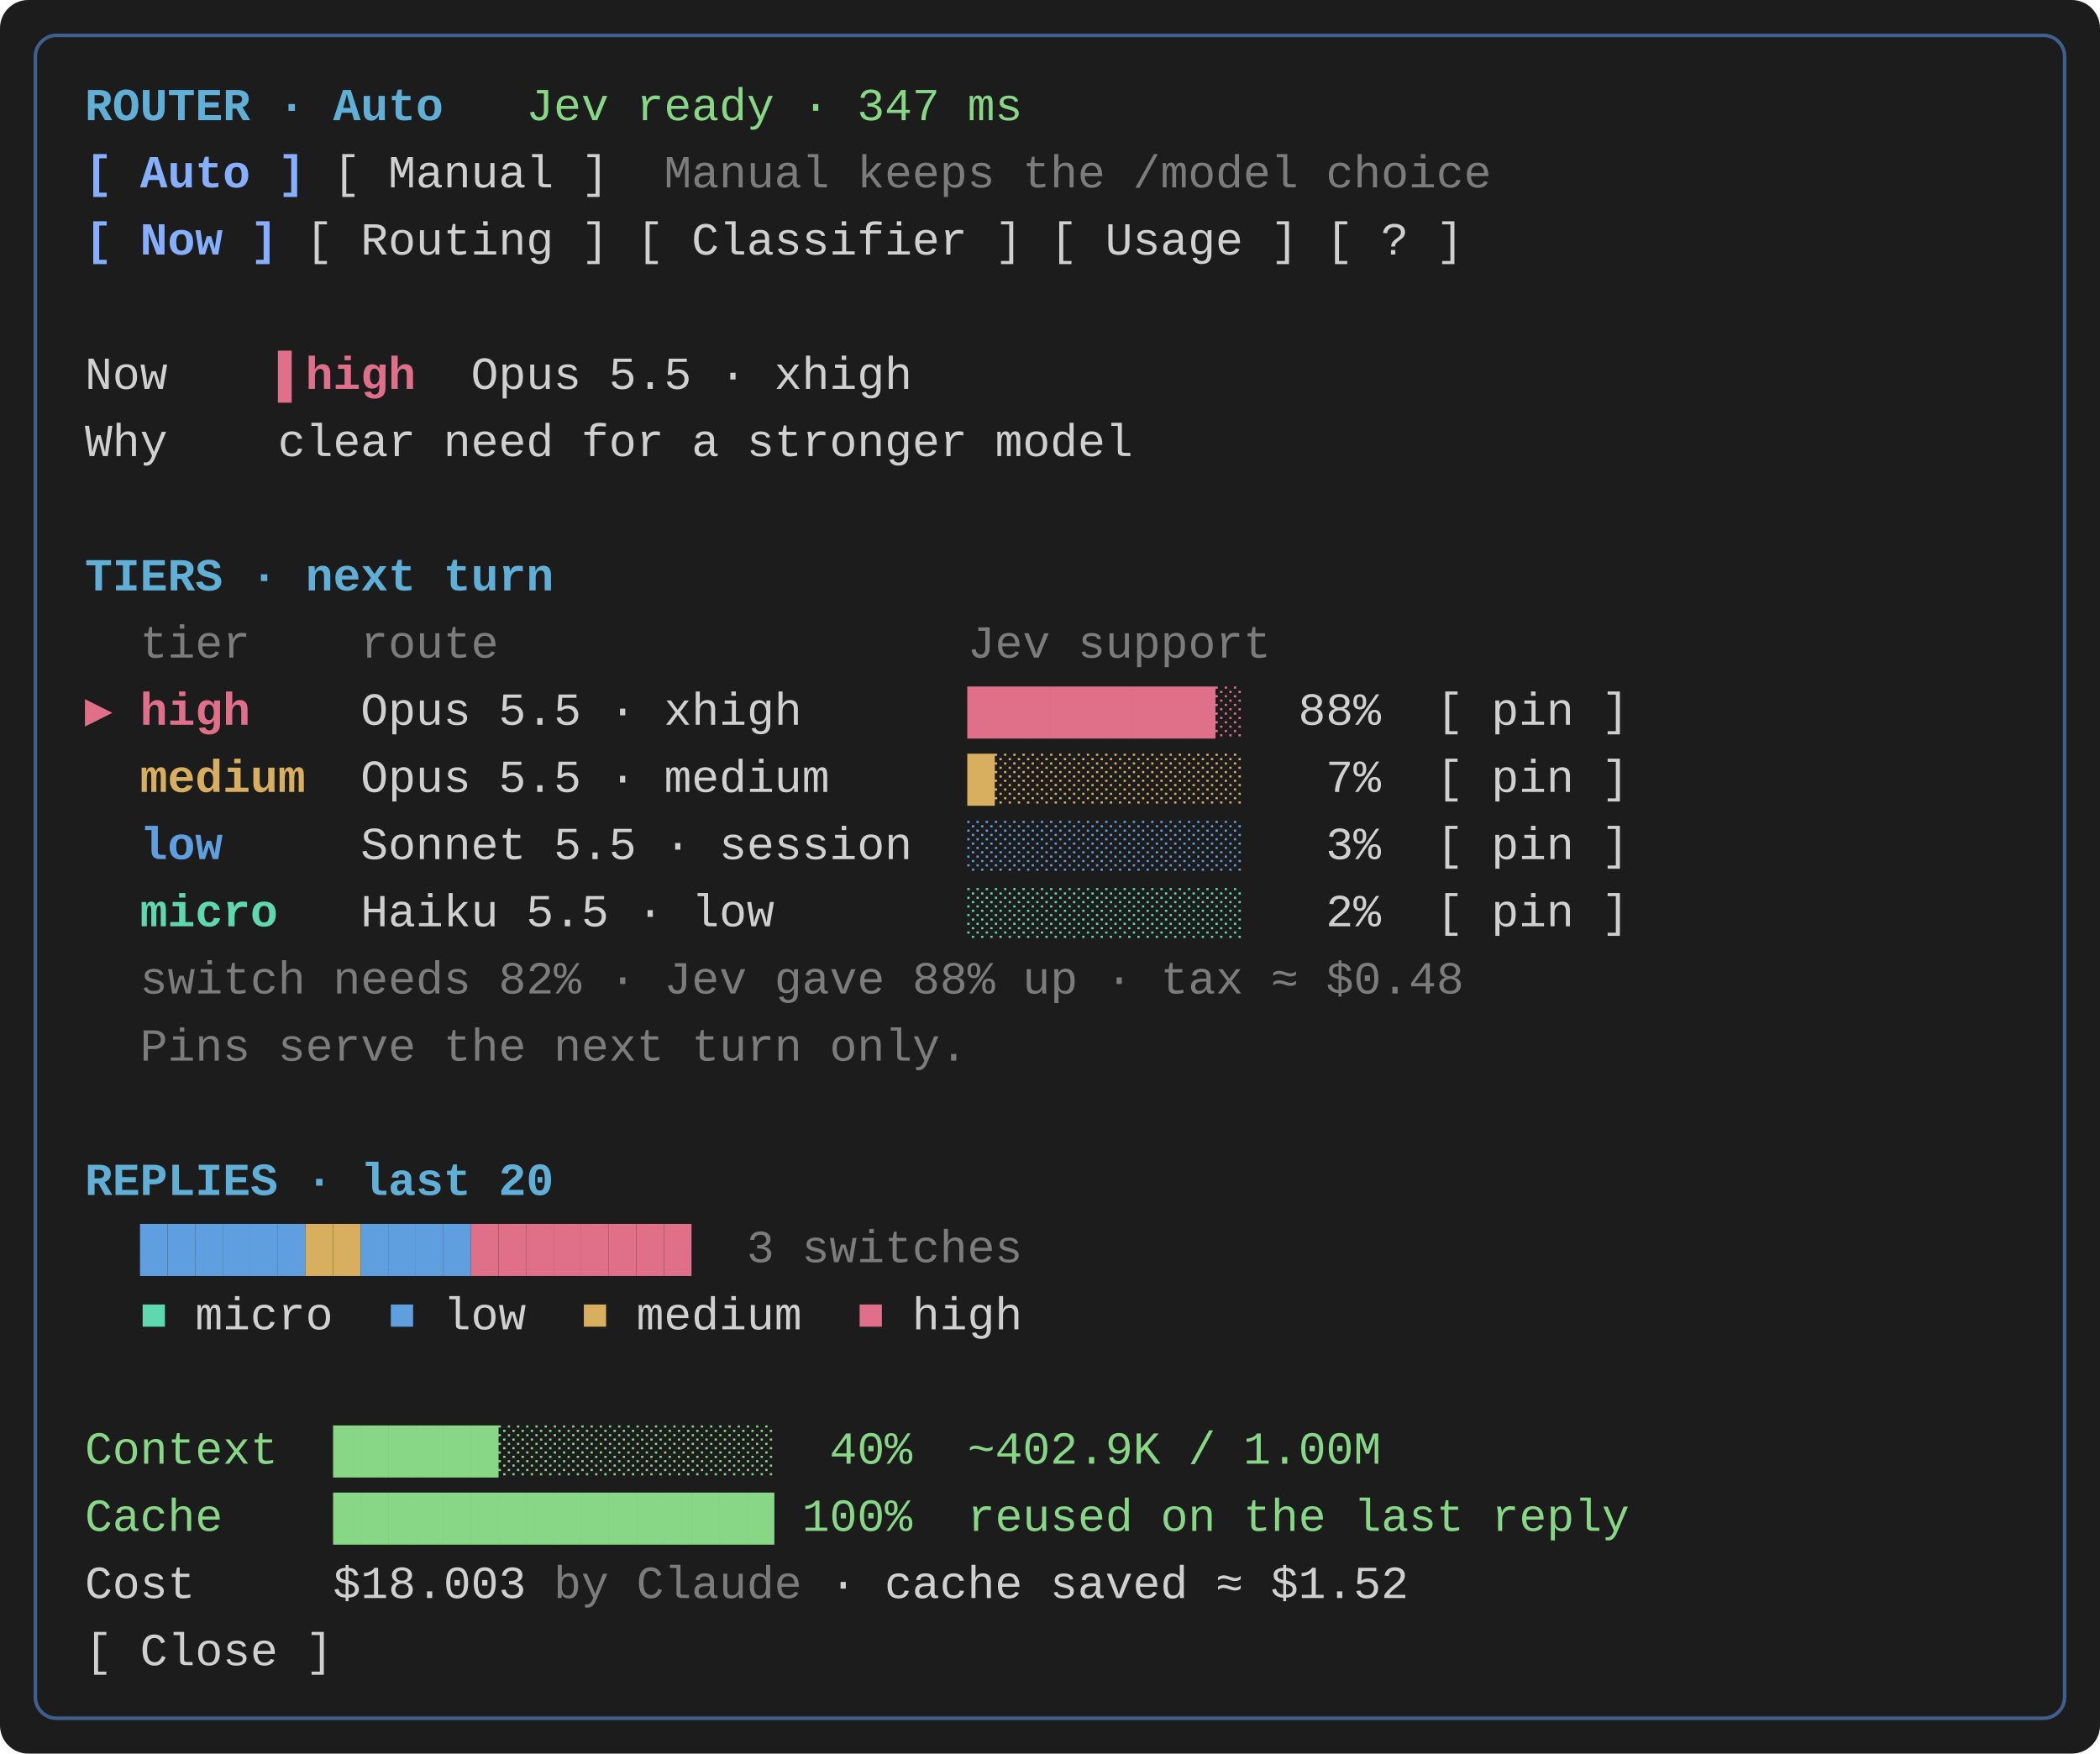
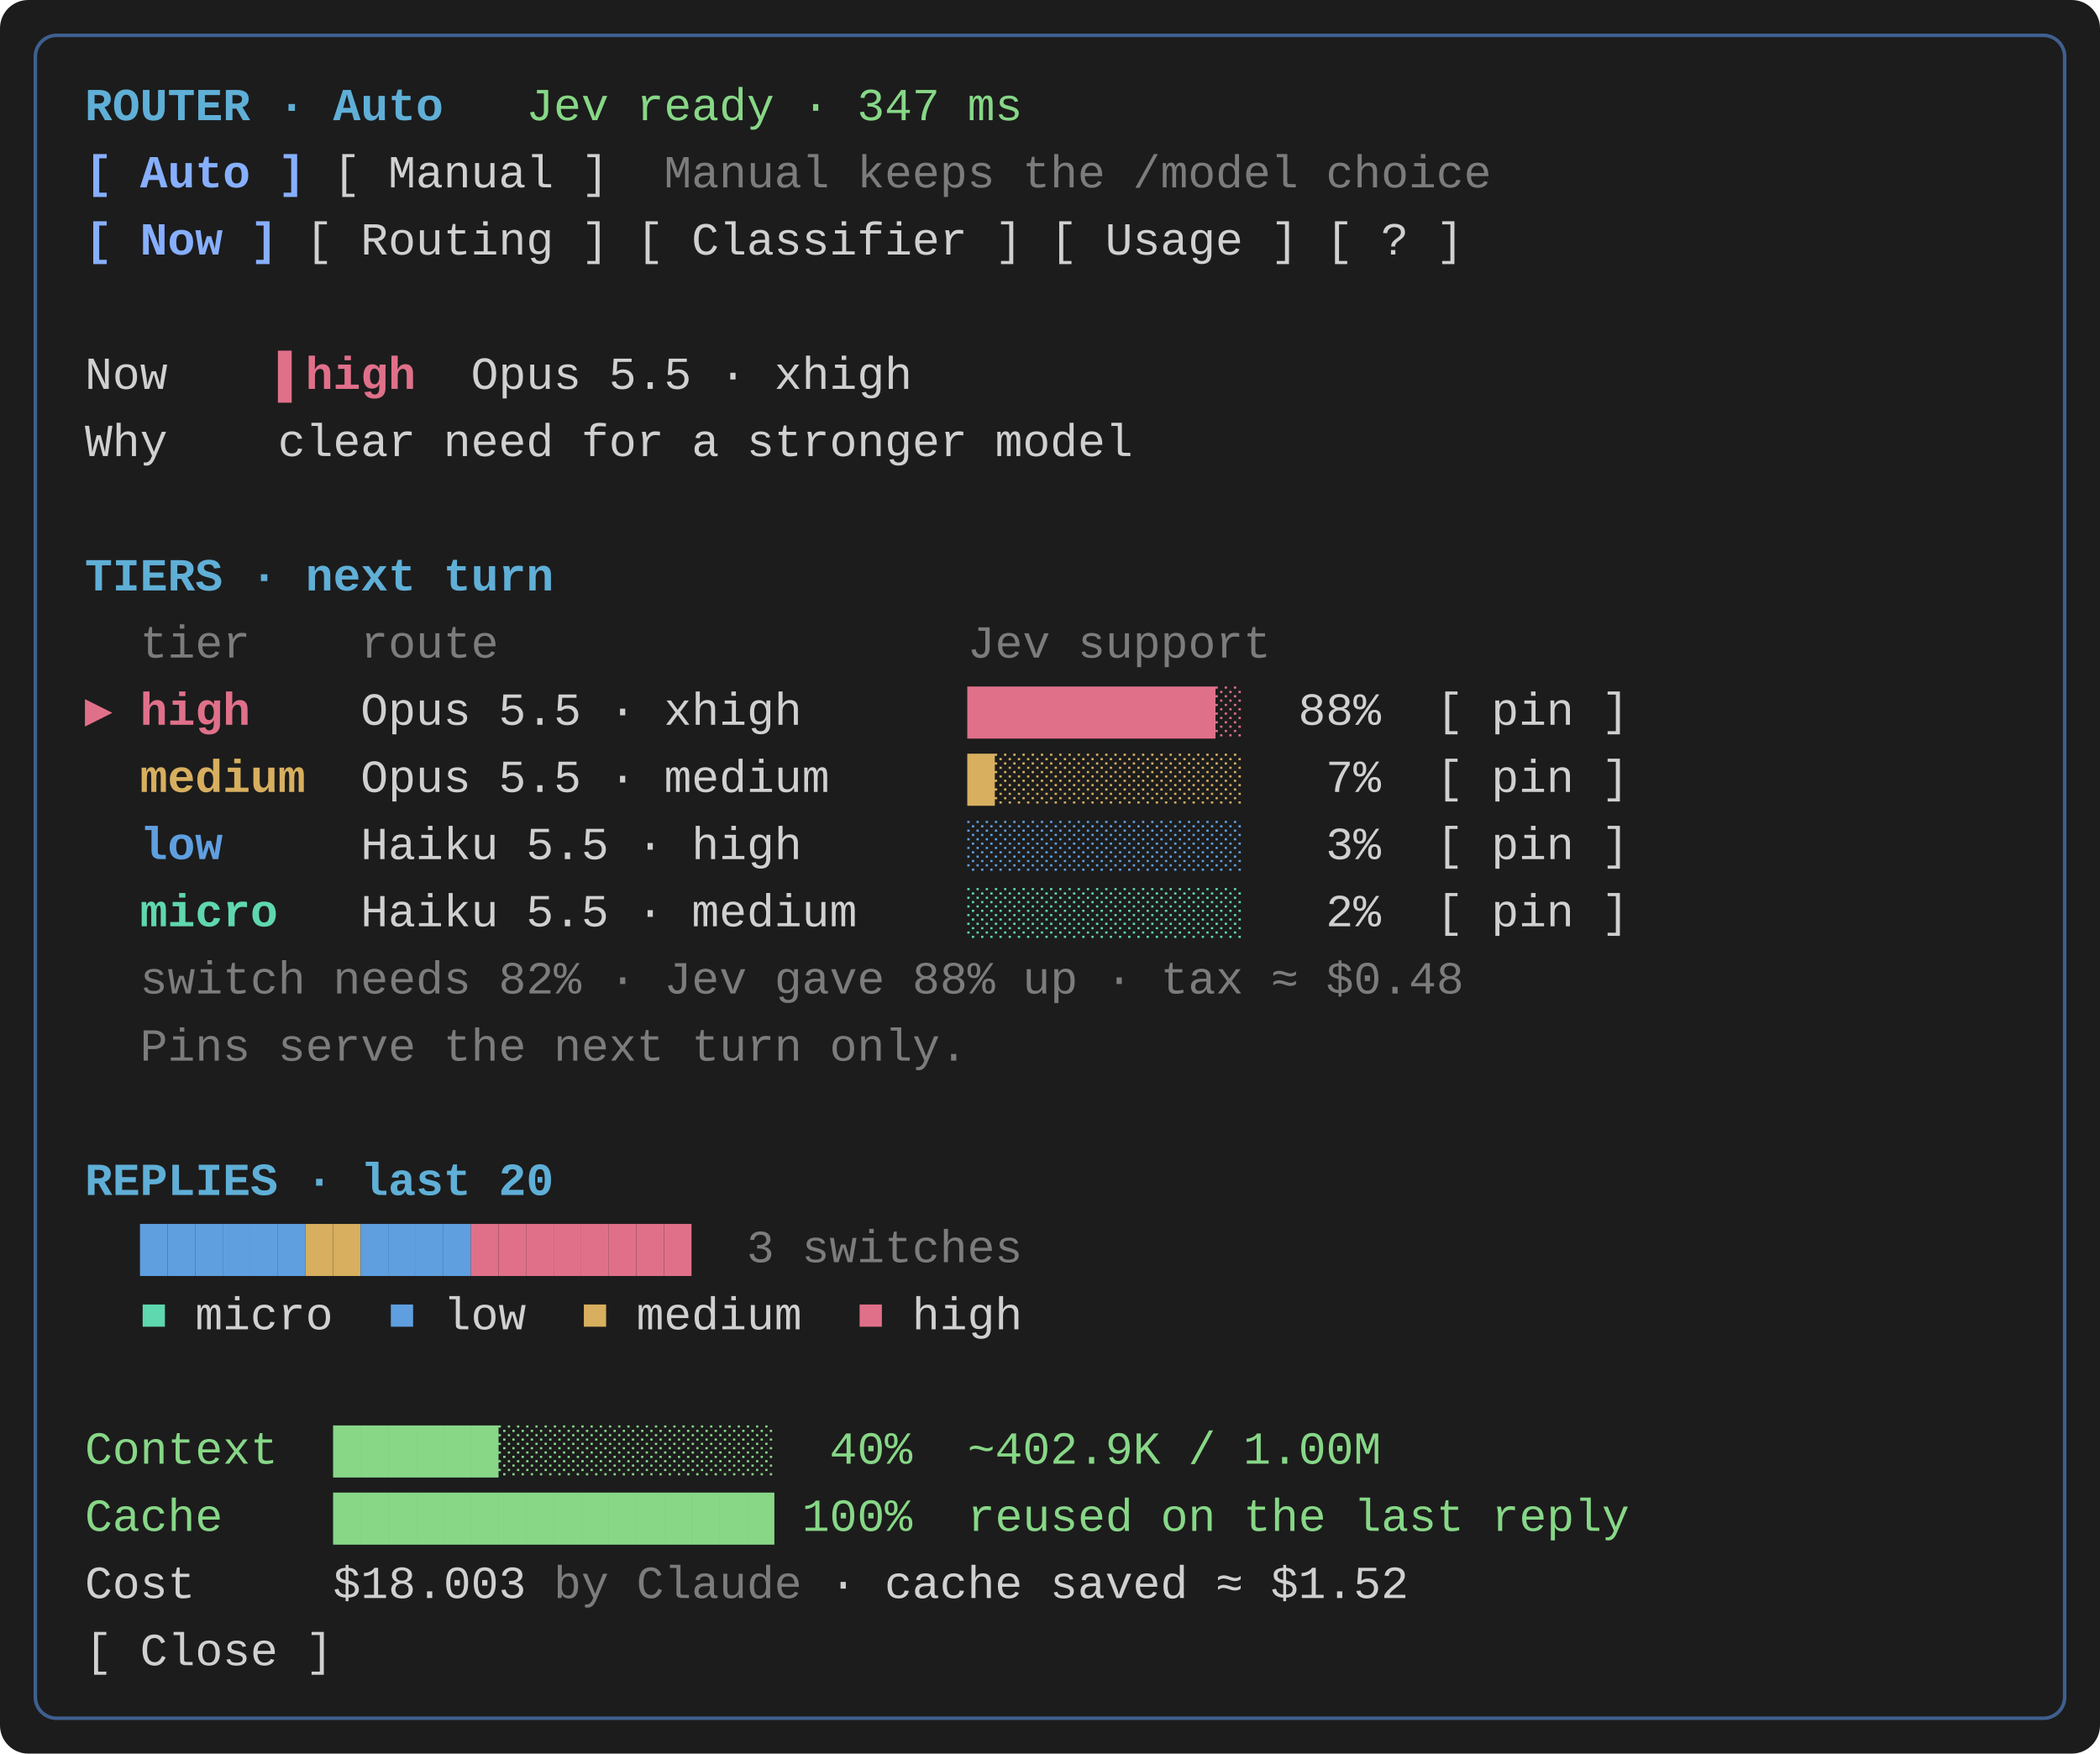
<svg xmlns="http://www.w3.org/2000/svg" viewBox="0 0 594 496" role="img" aria-labelledby="title desc">
  <style>
    text { font-family: ui-monospace, SFMono-Regular, Menlo, Consolas, 'Liberation Mono', monospace; font-size: 13px; }
    .cap { font-family: system-ui, -apple-system, 'Segoe UI', sans-serif; font-size: 12px; fill: #9a988f; }
  </style>
  <rect width="594" height="496" rx="8" fill="#1c1c1c" />
  <rect x="10" y="10" width="574" height="476" rx="6" fill="none" stroke="#3f5f8f" />
  <text x="24.0" y="34" fill="#5fafd7" font-weight="700" xml:space="preserve">ROUTER · Auto</text>
  <text x="148.8" y="34" fill="#87d787" xml:space="preserve">Jev ready · 347 ms</text>
  <text x="24.0" y="53" fill="#87afff" font-weight="700" xml:space="preserve">[ Auto ]</text>
  <text x="94.2" y="53" fill="#d0d0d0" xml:space="preserve">[ Manual ]</text>
  <text x="172.2" y="53" fill="#7c7c7c" xml:space="preserve">  Manual keeps the /model choice</text>
  <text x="24.0" y="72" fill="#87afff" font-weight="700" xml:space="preserve">[ Now ]</text>
  <text x="86.4" y="72" fill="#d0d0d0" xml:space="preserve">[ Routing ]</text>
  <text x="180.0" y="72" fill="#d0d0d0" xml:space="preserve">[ Classifier ]</text>
  <text x="297.0" y="72" fill="#d0d0d0" xml:space="preserve">[ Usage ]</text>
  <text x="375.0" y="72" fill="#d0d0d0" xml:space="preserve">[ ? ]</text>
  <text x="24.0" y="110" fill="#d0d0d0" xml:space="preserve">Now    </text>
  <text x="78.6" y="110" fill="#e0708a" font-weight="700" xml:space="preserve">▌high  </text>
  <text x="133.2" y="110" fill="#d0d0d0" xml:space="preserve">Opus 5.5 · xhigh</text>
  <text x="24.0" y="129" fill="#d0d0d0" xml:space="preserve">Why    </text>
  <text x="78.6" y="129" fill="#d0d0d0" xml:space="preserve">clear need for a stronger model</text>
  <text x="24.0" y="167" fill="#5fafd7" font-weight="700" xml:space="preserve">TIERS · next turn</text>
  <text x="24.0" y="186" fill="#7c7c7c" xml:space="preserve">  tier    route                 Jev support</text>
  <text x="24.0" y="205" fill="#e0708a" font-weight="700" xml:space="preserve">▶ </text>
  <text x="39.6" y="205" fill="#e0708a" font-weight="700" xml:space="preserve">high    </text>
  <text x="102.0" y="205" fill="#d0d0d0" xml:space="preserve">Opus 5.5 · xhigh      </text>
  <text x="273.6" y="205" fill="#e0708a" xml:space="preserve">█████████░</text>
  <text x="351.6" y="205" fill="#d0d0d0" xml:space="preserve">  88%  </text>
  <text x="406.2" y="205" fill="#d0d0d0" xml:space="preserve">[ pin ]</text>
  <text x="39.6" y="224" fill="#d7af5f" font-weight="700" xml:space="preserve">medium  </text>
  <text x="102.0" y="224" fill="#d0d0d0" xml:space="preserve">Opus 5.5 · medium     </text>
  <text x="273.6" y="224" fill="#d7af5f" xml:space="preserve">█░░░░░░░░░</text>
  <text x="351.6" y="224" fill="#d0d0d0" xml:space="preserve">   7%  </text>
  <text x="406.2" y="224" fill="#d0d0d0" xml:space="preserve">[ pin ]</text>
  <text x="39.6" y="243" fill="#5f9fe0" font-weight="700" xml:space="preserve">low     </text>
-   <text x="102.0" y="243" fill="#d0d0d0" xml:space="preserve">Sonnet 5.5 · session  </text>
+   <text x="102.0" y="243" fill="#d0d0d0" xml:space="preserve">Haiku 5.5 · high      </text>
  <text x="273.6" y="243" fill="#5f9fe0" xml:space="preserve">░░░░░░░░░░</text>
  <text x="351.6" y="243" fill="#d0d0d0" xml:space="preserve">   3%  </text>
  <text x="406.2" y="243" fill="#d0d0d0" xml:space="preserve">[ pin ]</text>
  <text x="39.6" y="262" fill="#5fd7af" font-weight="700" xml:space="preserve">micro   </text>
-   <text x="102.0" y="262" fill="#d0d0d0" xml:space="preserve">Haiku 5.5 · low       </text>
+   <text x="102.0" y="262" fill="#d0d0d0" xml:space="preserve">Haiku 5.5 · medium    </text>
  <text x="273.6" y="262" fill="#5fd7af" xml:space="preserve">░░░░░░░░░░</text>
  <text x="351.6" y="262" fill="#d0d0d0" xml:space="preserve">   2%  </text>
  <text x="406.2" y="262" fill="#d0d0d0" xml:space="preserve">[ pin ]</text>
  <text x="24.0" y="281" fill="#7c7c7c" xml:space="preserve">  switch needs 82% · Jev gave 88% up · tax ≈ $0.48</text>
  <text x="24.0" y="300" fill="#7c7c7c" xml:space="preserve">  Pins serve the next turn only.</text>
  <text x="24.0" y="338" fill="#5fafd7" font-weight="700" xml:space="preserve">REPLIES · last 20</text>
  <text x="39.6" y="357" fill="#5f9fe0" font-weight="700" xml:space="preserve">█</text>
  <text x="47.4" y="357" fill="#5f9fe0" font-weight="700" xml:space="preserve">█</text>
  <text x="55.2" y="357" fill="#5f9fe0" font-weight="700" xml:space="preserve">█</text>
  <text x="63.0" y="357" fill="#5f9fe0" font-weight="700" xml:space="preserve">█</text>
  <text x="70.8" y="357" fill="#5f9fe0" font-weight="700" xml:space="preserve">█</text>
  <text x="78.6" y="357" fill="#5f9fe0" font-weight="700" xml:space="preserve">█</text>
  <text x="86.4" y="357" fill="#d7af5f" font-weight="700" xml:space="preserve">█</text>
  <text x="94.2" y="357" fill="#d7af5f" font-weight="700" xml:space="preserve">█</text>
  <text x="102.0" y="357" fill="#5f9fe0" font-weight="700" xml:space="preserve">█</text>
  <text x="109.8" y="357" fill="#5f9fe0" font-weight="700" xml:space="preserve">█</text>
  <text x="117.6" y="357" fill="#5f9fe0" font-weight="700" xml:space="preserve">█</text>
  <text x="125.4" y="357" fill="#5f9fe0" font-weight="700" xml:space="preserve">█</text>
  <text x="133.2" y="357" fill="#e0708a" font-weight="700" xml:space="preserve">█</text>
  <text x="141.0" y="357" fill="#e0708a" font-weight="700" xml:space="preserve">█</text>
  <text x="148.8" y="357" fill="#e0708a" font-weight="700" xml:space="preserve">█</text>
  <text x="156.6" y="357" fill="#e0708a" font-weight="700" xml:space="preserve">█</text>
  <text x="164.4" y="357" fill="#e0708a" font-weight="700" xml:space="preserve">█</text>
  <text x="172.2" y="357" fill="#e0708a" font-weight="700" xml:space="preserve">█</text>
  <text x="180.0" y="357" fill="#e0708a" font-weight="700" xml:space="preserve">█</text>
  <text x="187.8" y="357" fill="#e0708a" font-weight="700" xml:space="preserve">█</text>
  <text x="195.6" y="357" fill="#7c7c7c" xml:space="preserve">  3 switches</text>
  <text x="39.6" y="376" fill="#5fd7af" font-weight="700" xml:space="preserve">■ </text>
  <text x="55.2" y="376" fill="#d0d0d0" xml:space="preserve">micro  </text>
  <text x="109.8" y="376" fill="#5f9fe0" font-weight="700" xml:space="preserve">■ </text>
  <text x="125.4" y="376" fill="#d0d0d0" xml:space="preserve">low  </text>
  <text x="164.4" y="376" fill="#d7af5f" font-weight="700" xml:space="preserve">■ </text>
  <text x="180.0" y="376" fill="#d0d0d0" xml:space="preserve">medium  </text>
  <text x="242.4" y="376" fill="#e0708a" font-weight="700" xml:space="preserve">■ </text>
  <text x="258.0" y="376" fill="#d0d0d0" xml:space="preserve">high  </text>
  <text x="24.0" y="414" fill="#87d787" xml:space="preserve">Context  ██████░░░░░░░░░░  40%  ~402.9K / 1.00M</text>
  <text x="24.0" y="433" fill="#87d787" xml:space="preserve">Cache    ████████████████ 100%  reused on the last reply</text>
  <text x="24.0" y="452" fill="#d0d0d0" xml:space="preserve">Cost     $18.003 </text>
  <text x="156.6" y="452" fill="#7c7c7c" xml:space="preserve">by Claude</text>
  <text x="226.8" y="452" fill="#d0d0d0" xml:space="preserve"> · cache saved ≈ $1.52</text>
  <text x="24.0" y="471" fill="#d0d0d0" xml:space="preserve">[ Close ]</text>
</svg>
